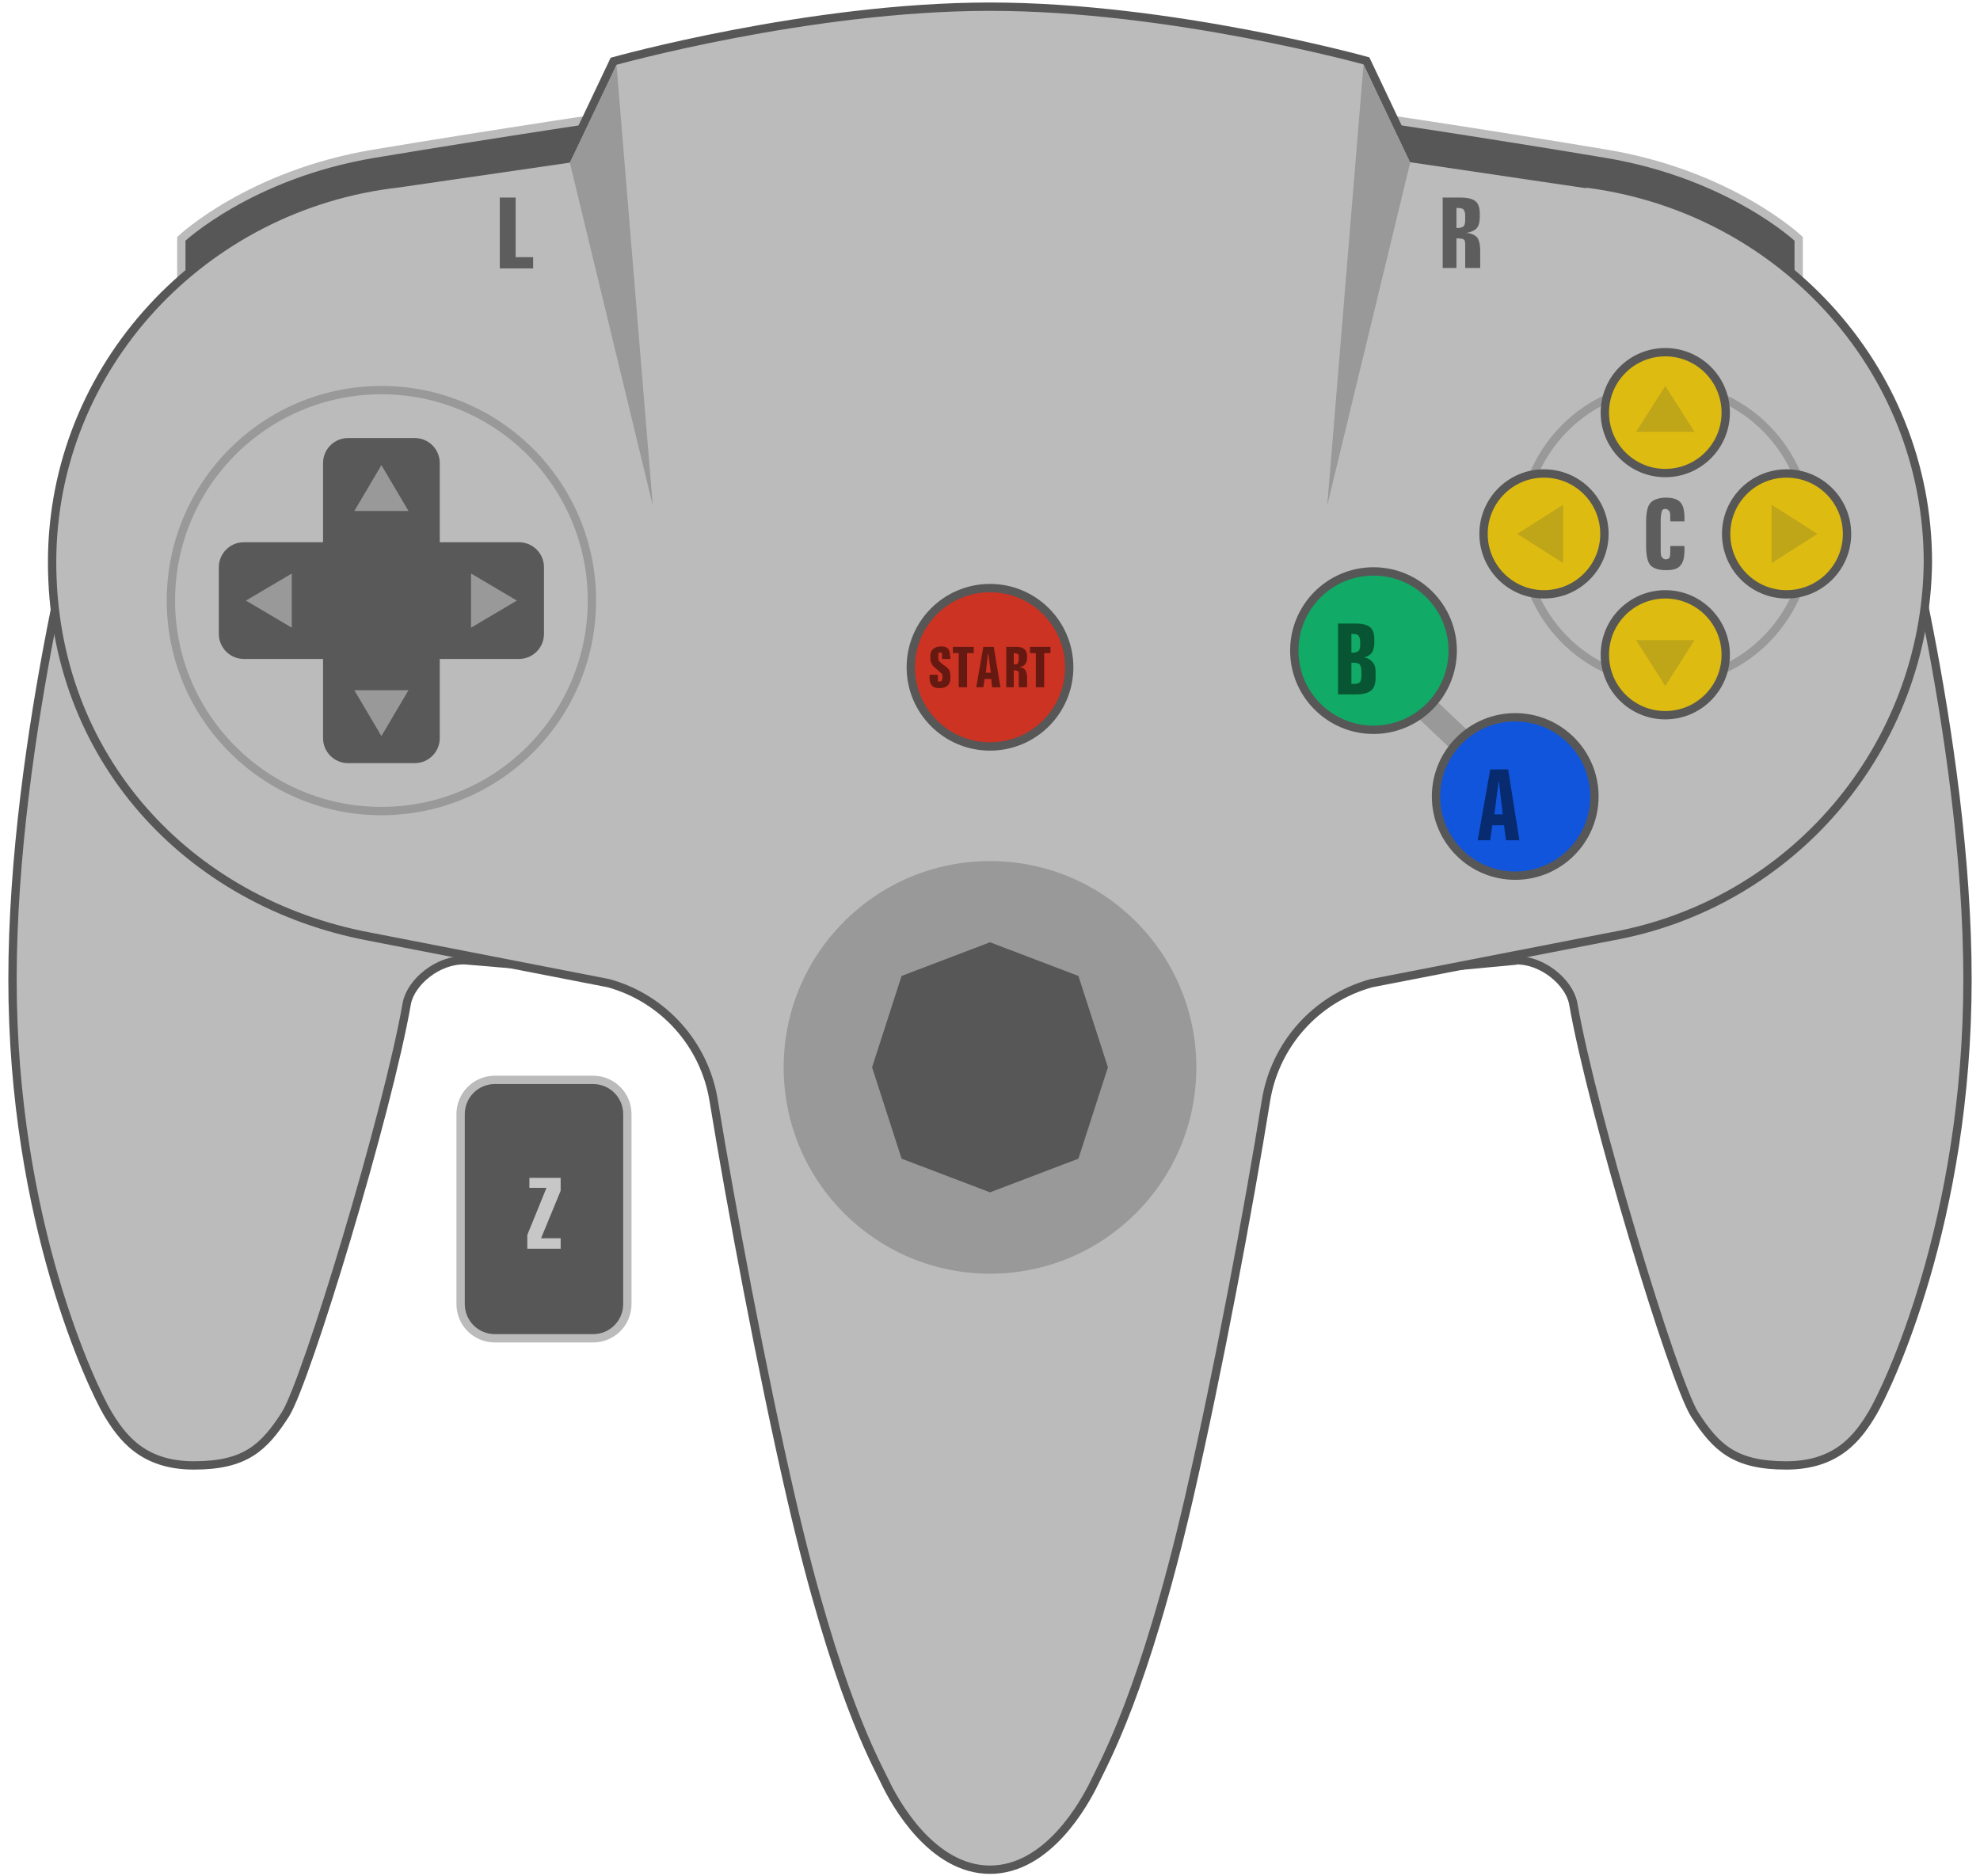
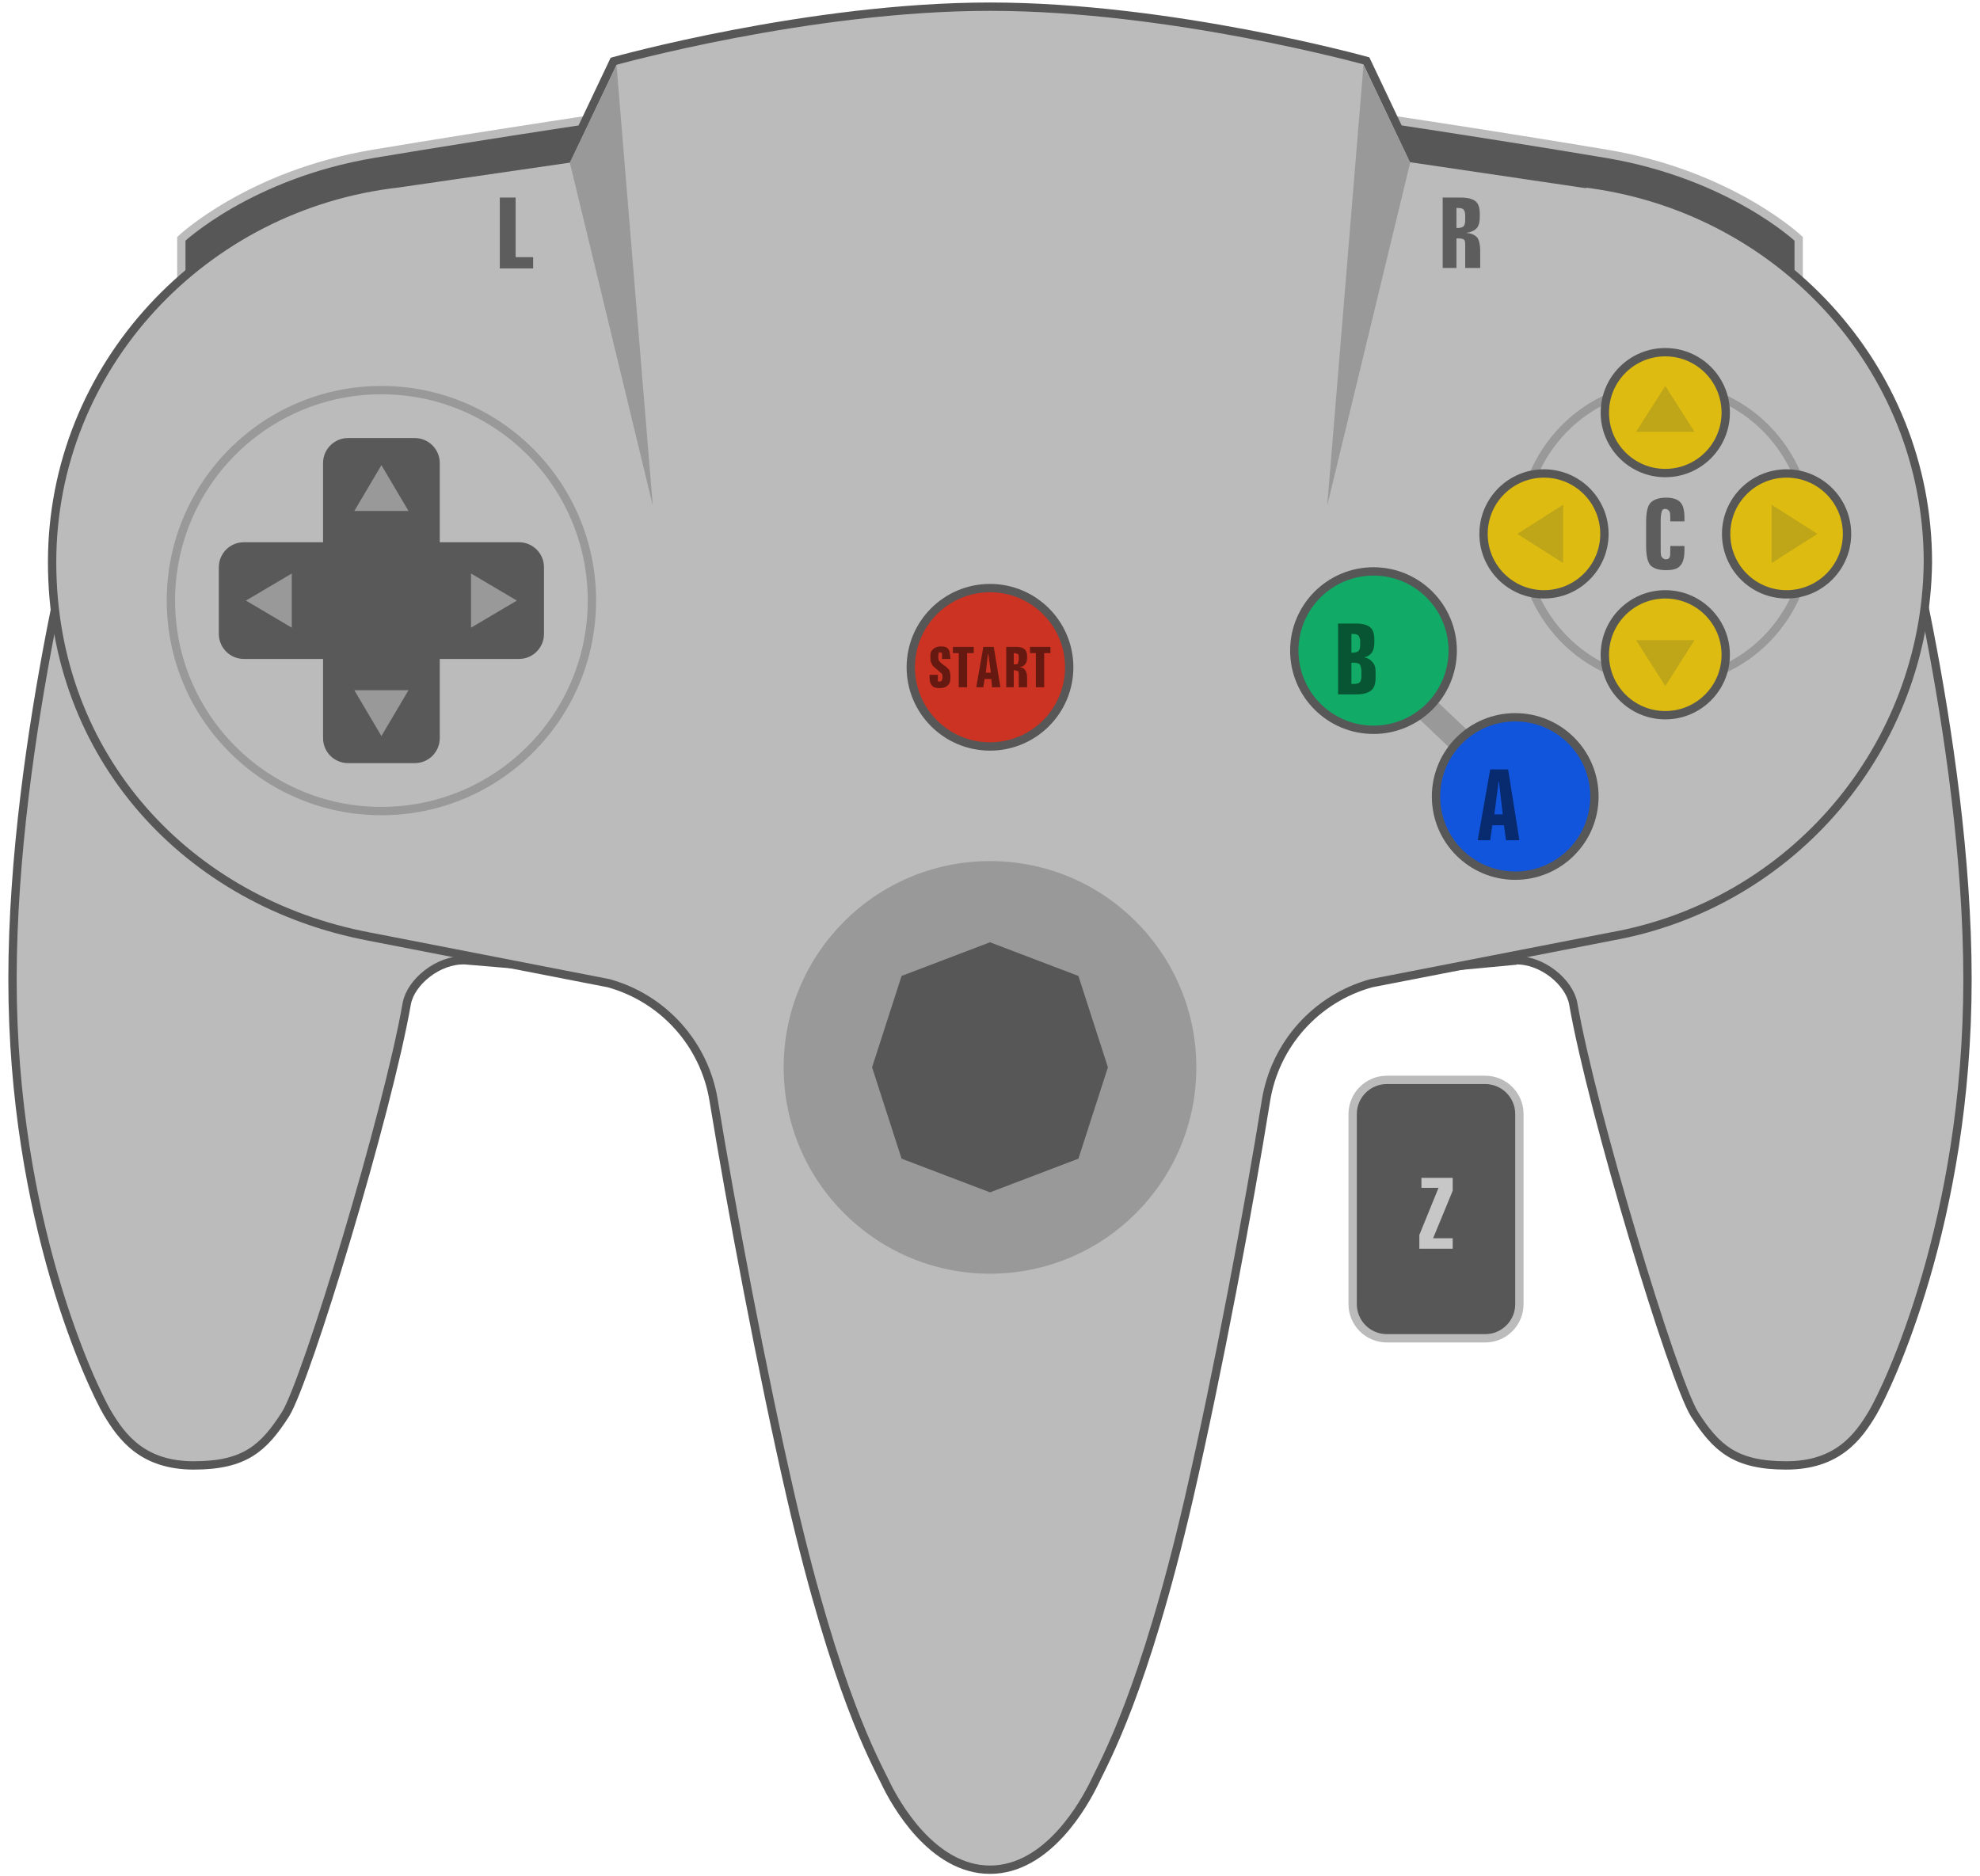
<svg xmlns="http://www.w3.org/2000/svg" version="1.1" viewBox="0 0 475 450">
  <defs>
    <style>.cls-1{fill:#575757}.cls-12{fill:none;stroke:#999}.cls-8{stroke:#575757}.cls-12,.cls-8{stroke-width:2px}.cls-15,.cls-1,.cls-16{fill-rule:evenodd}.cls-8{fill:#db1}.cls-15{fill:#999}.cls-20{fill:#595959}.cls-16{fill:#bfa518}.cls-22{opacity:.5}</style>
  </defs>
  <g id="Controller">
    <g id="triggers">
-       <rect x="110.5" y="259.1" width="40" height="62" rx="8.2" ry="8.2" style="fill:#575757;stroke-width:2px;stroke:#bbb" />
+       <rect x="324.5" y="259.1" width="40" height="62" rx="8.2" ry="8.2" style="fill:#575757;stroke-width:2px;stroke:#bbb" />
      <path d="M43.5 79V57.3s16.3-15.4 46.1-20.4c29.9-5 61.7-9.7 61.7-9.7l5.2 33.3-113 18.7Z" style="fill-rule:evenodd;fill:#575757;stroke-width:2px;stroke:#bbb" />
      <path d="m431.5 79v-21.7s-16.3-15.4-46.1-20.4-61.6-9.7-61.6-9.7l-5.3 33.3 113 18.7z" style="fill-rule:evenodd;fill:#575757;stroke-width:2px;stroke:#bbb" />
    </g>
    <g id="shell">
      <path d="M111.5 230.4c-6.4-.2-12.9 5.2-13.9 10.3-4.6 26.4-24 90.4-29.1 98.6-5.2 8.1-9.7 12.3-22 12.3s-17.3-6.8-20.8-12.7C22.2 332.9 3 293.2 3 235s18.5-124.4 18.5-124.4h216l-61.9 125.2-64-5.4Zm252 0c6.4-.2 12.9 5.2 13.9 10.3 4.6 26.4 24 90.4 29.1 98.6 5.2 8.1 9.7 12.3 22 12.3s17.3-6.8 20.8-12.7c3.5-6 22.7-45.7 22.7-103.9 0-58.1-18.5-124.4-18.5-124.4h-216l61.9 125.9 64-6Z" style="fill-rule:evenodd;fill:#bbb;stroke-width:2px;stroke:#575757" />
      <path d="m379.5 44-40.6-6-11.1-23.4s-46.8-13-90.3-13-90.3 13.1-90.3 13.1l-11.1 23.4-40.6 5.9c-46.7 5.3-83 44-83 90.9s32.7 81.6 76 89.8l57.5 11.2a35 35 0 0125.2 28.1c4.2 25.6 11.5 64.7 18.6 95.5 10.8 46.7 20.1 63 22.5 68 2.4 5.1 11.3 21.1 25.2 21.1s22.7-16 25.1-21c2.4-5.1 11.8-21.4 22.6-68 7.1-30.9 14.4-70 18.5-95.5a35 35 0 0125.3-28.2l57.5-11.2a92.2 92.2 0 0076-89.8c0-47-36.3-85.6-83-91z" style="fill-rule:evenodd;fill:#bbb;stroke-width:2px;stroke:#575757" />
      <path d="m337 165.1 19 18" style="fill:none;stroke-width:6px;stroke:#999" />
      <circle cx="91.5" cy="144.1" r="50.5" style="fill:none;stroke-width:2px;stroke:#999" />
      <circle cx="237.5" cy="256.1" r="49.5" style="fill:#999" />
      <path class="cls-15" d="m136.7 39 19.9 82.3-8.7-105.7L136.7 39zm201.6 0-19.9 82.3 8.7-105.7L338.3 39z" />
      <ellipse cx="399.5" cy="128.1" rx="34.5" ry="35.5" style="fill:none;stroke-width:2px;stroke:#999" />
      <polygon class="cls-1" points="237.5 226.08 216.29 234.16 209.21 256.08 216.29 278 237.5 286.08 258.71 278 265.79 256.08 258.71 234.16" />
    </g>
    <g>
      <circle cx="91.7" cy="144.8" r="7.7" style="fill:#9e9ca1" />
      <circle cx="237.5" cy="160.1" r="19" style="fill:#c32;stroke-width:2px;stroke:#575757" />
      <circle cx="363.5" cy="191.1" r="19" style="fill:#15d;stroke-width:2px;stroke:#575757" />
      <circle cx="329.5" cy="156.1" r="19" style="fill:#1a6;stroke-width:2px;stroke:#575757" />
      <rect class="cls-20" x="52.5" y="130.1" width="78" height="28" rx="6" ry="6" />
      <rect class="cls-20" x="77.5" y="105.1" width="28" height="78" rx="6" ry="6" />
      <circle class="cls-8" cx="428.6" cy="128.1" r="14.5" />
      <circle class="cls-8" cx="370.4" cy="128.1" r="14.5" />
      <circle class="cls-8" cx="399.5" cy="99" r="14.5" />
      <circle class="cls-8" cx="399.5" cy="157.1" r="14.5" />
    </g>
    <g id="letters">
      <path d="m346 47.4h4.4c1.6 0 2.9.3 3.6.9s1 1.6 1 3v.7c0 1.2-.2 2.1-.7 2.7s-1.4 1-2.6 1.2c1.2 0 2.1.5 2.6 1s.8 1.8.8 3.3v4.1h-3.6v-5.2c0-.8 0-1.4-.3-1.6-.2-.2-.7-.3-1.4-.3h-.4v7.1h-3.3v-17zm3.4 2.5v4.8h.3c.7 0 1.2-.2 1.4-.4.3-.3.4-.8.4-1.6v-.9c0-.7-.1-1.2-.4-1.5-.2-.3-.7-.4-1.4-.4z" style="opacity:.5" />
      <path d="m120 47.4h3.7v14.3h4.2v2.7h-8v-17z" style="opacity:.5" />
-       <path d="M126.9 282.6h7.6v3.1l-4.7 11.4h4.7v2.5h-8v-3.3l4.6-11.3H127v-2.4Z" style="fill:#c7c7c7" />
+       <path transform="translate(214)" d="M126.9 282.6h7.6v3.1l-4.7 11.4h4.7v2.5h-8v-3.3l4.6-11.3H127v-2.4Z" style="fill:#c7c7c7" />
      <path d="m321 149.6h4.2c1.6 0 2.8.3 3.5.9s1 1.6 1 3v.7c0 1-.2 1.8-.6 2.4-.4.5-1 1-1.9 1.1 1 .2 1.6.6 2 1.1.6.6.8 1.4.8 2.3v1.5c0 1.4-.3 2.4-1 3-.8.7-2 1-3.6 1h-4.4zm3.2 2.5v4.5h.3c.7 0 1.1-.2 1.4-.4.3-.3.4-.8.4-1.4v-1c0-.6-.2-1-.4-1.3-.3-.3-.7-.4-1.4-.4zm0 6.9v5.1h.4c.7 0 1.3-.1 1.6-.4s.4-.9.4-1.6v-1c0-.8-.2-1.4-.4-1.7-.3-.3-.9-.4-1.6-.4z" style="opacity:.5" />
      <path d="m357.5 184.6h4.3l2.7 17h-3.2l-.5-3.6h-2.8l-.5 3.6h-3zm2 3-1 7.8h2l-.9-7.9z" style="opacity:.5" />
      <path d="m228 157.4v.7h-2v-1.4l-.5-.2c-.2 0-.3 0-.3.2l-.1.5v.7l.1.6.7.7.8.6.2.1.8.8.2.6.1.8v.6c0 .8-.2 1.4-.7 1.8-.4.4-1 .6-1.9.6s-1.5-.2-1.8-.6c-.4-.4-.6-1-.6-1.9v-.7h2v1.5c0 .2.3.1.5.1l.4-.1.2-.7v-.3c0-.3 0-.6-.2-.8l-1.6-1.4c-.4-.3-.7-.6-.8-1a2 2 0 01-.3-1.1v-.9c0-.6.2-1.1.7-1.5s1-.6 1.8-.6 1.3.1 1.7.5.5 1 .5 1.8zm.7-2.2h4.9v1.5h-1.6v8.2h-2v-8.2h-1.4v-1.5zm7.3 0h2.4l1.6 9.7h-2l-.2-2h-1.6l-.3 2h-1.7l1.7-9.7zm1 1.7-.5 4.5h1.2l-.6-4.5zm4.4-1.7h2.4c.9 0 1.6.2 2 .6.4.3.6.9.6 1.7v.4c0 .7-.2 1.2-.5 1.5-.3.4-.7.6-1.4.7.7 0 1.2.3 1.4.6.3.4.5 1 .5 1.9v2.3h-2v-3c0-.4 0-.7-.2-.9l-.8-.2h-.2v4.1h-1.8zm1.8 1.5v2.7h.2c.4 0 .6 0 .8-.2l.2-.9v-.5c0-.4 0-.7-.2-.9l-.8-.2zm3.9-1.5h4.9v1.5h-1.5v8.2h-2v-8.2h-1.4z" style="opacity:.5" />
      <path class="cls-22" d="m404.1 124.4v.7h-3.4v-.4c0-1 0-1.7-.2-2s-.5-.6-1-.6-.7.2-.8.5-.3 1-.3 2.1v7c0 1 0 1.7.3 2s.5.5.9.5.7-.1.9-.4.2-1 .2-1.9v-.9h3.4v1c0 1.7-.3 3-1 3.7-.6.8-1.8 1.1-3.4 1.1-1.8 0-3-.4-3.8-1.2-.7-.9-1-2.4-1-4.7v-5.5c0-2.3.3-3.9 1-4.7s2-1.3 3.8-1.3c1.6 0 2.8.4 3.4 1.1.7.7 1 2 1 3.8z" />
      <path class="cls-16" d="m392.5 153.6 7 11 7-11zm14-50h-14l7-11zm18.5 31.5v-14l11 7zm-50-14-11 7 11 7z" />
      <path class="cls-15" d="m98 165.6-6.5 11-6.5-11zm-6.5-54 6.5 11h-13zm32.5 32.5-11 6.5v-13zm-54 6.5-11-6.5 11-6.5z" />
    </g>
  </g>
</svg>
